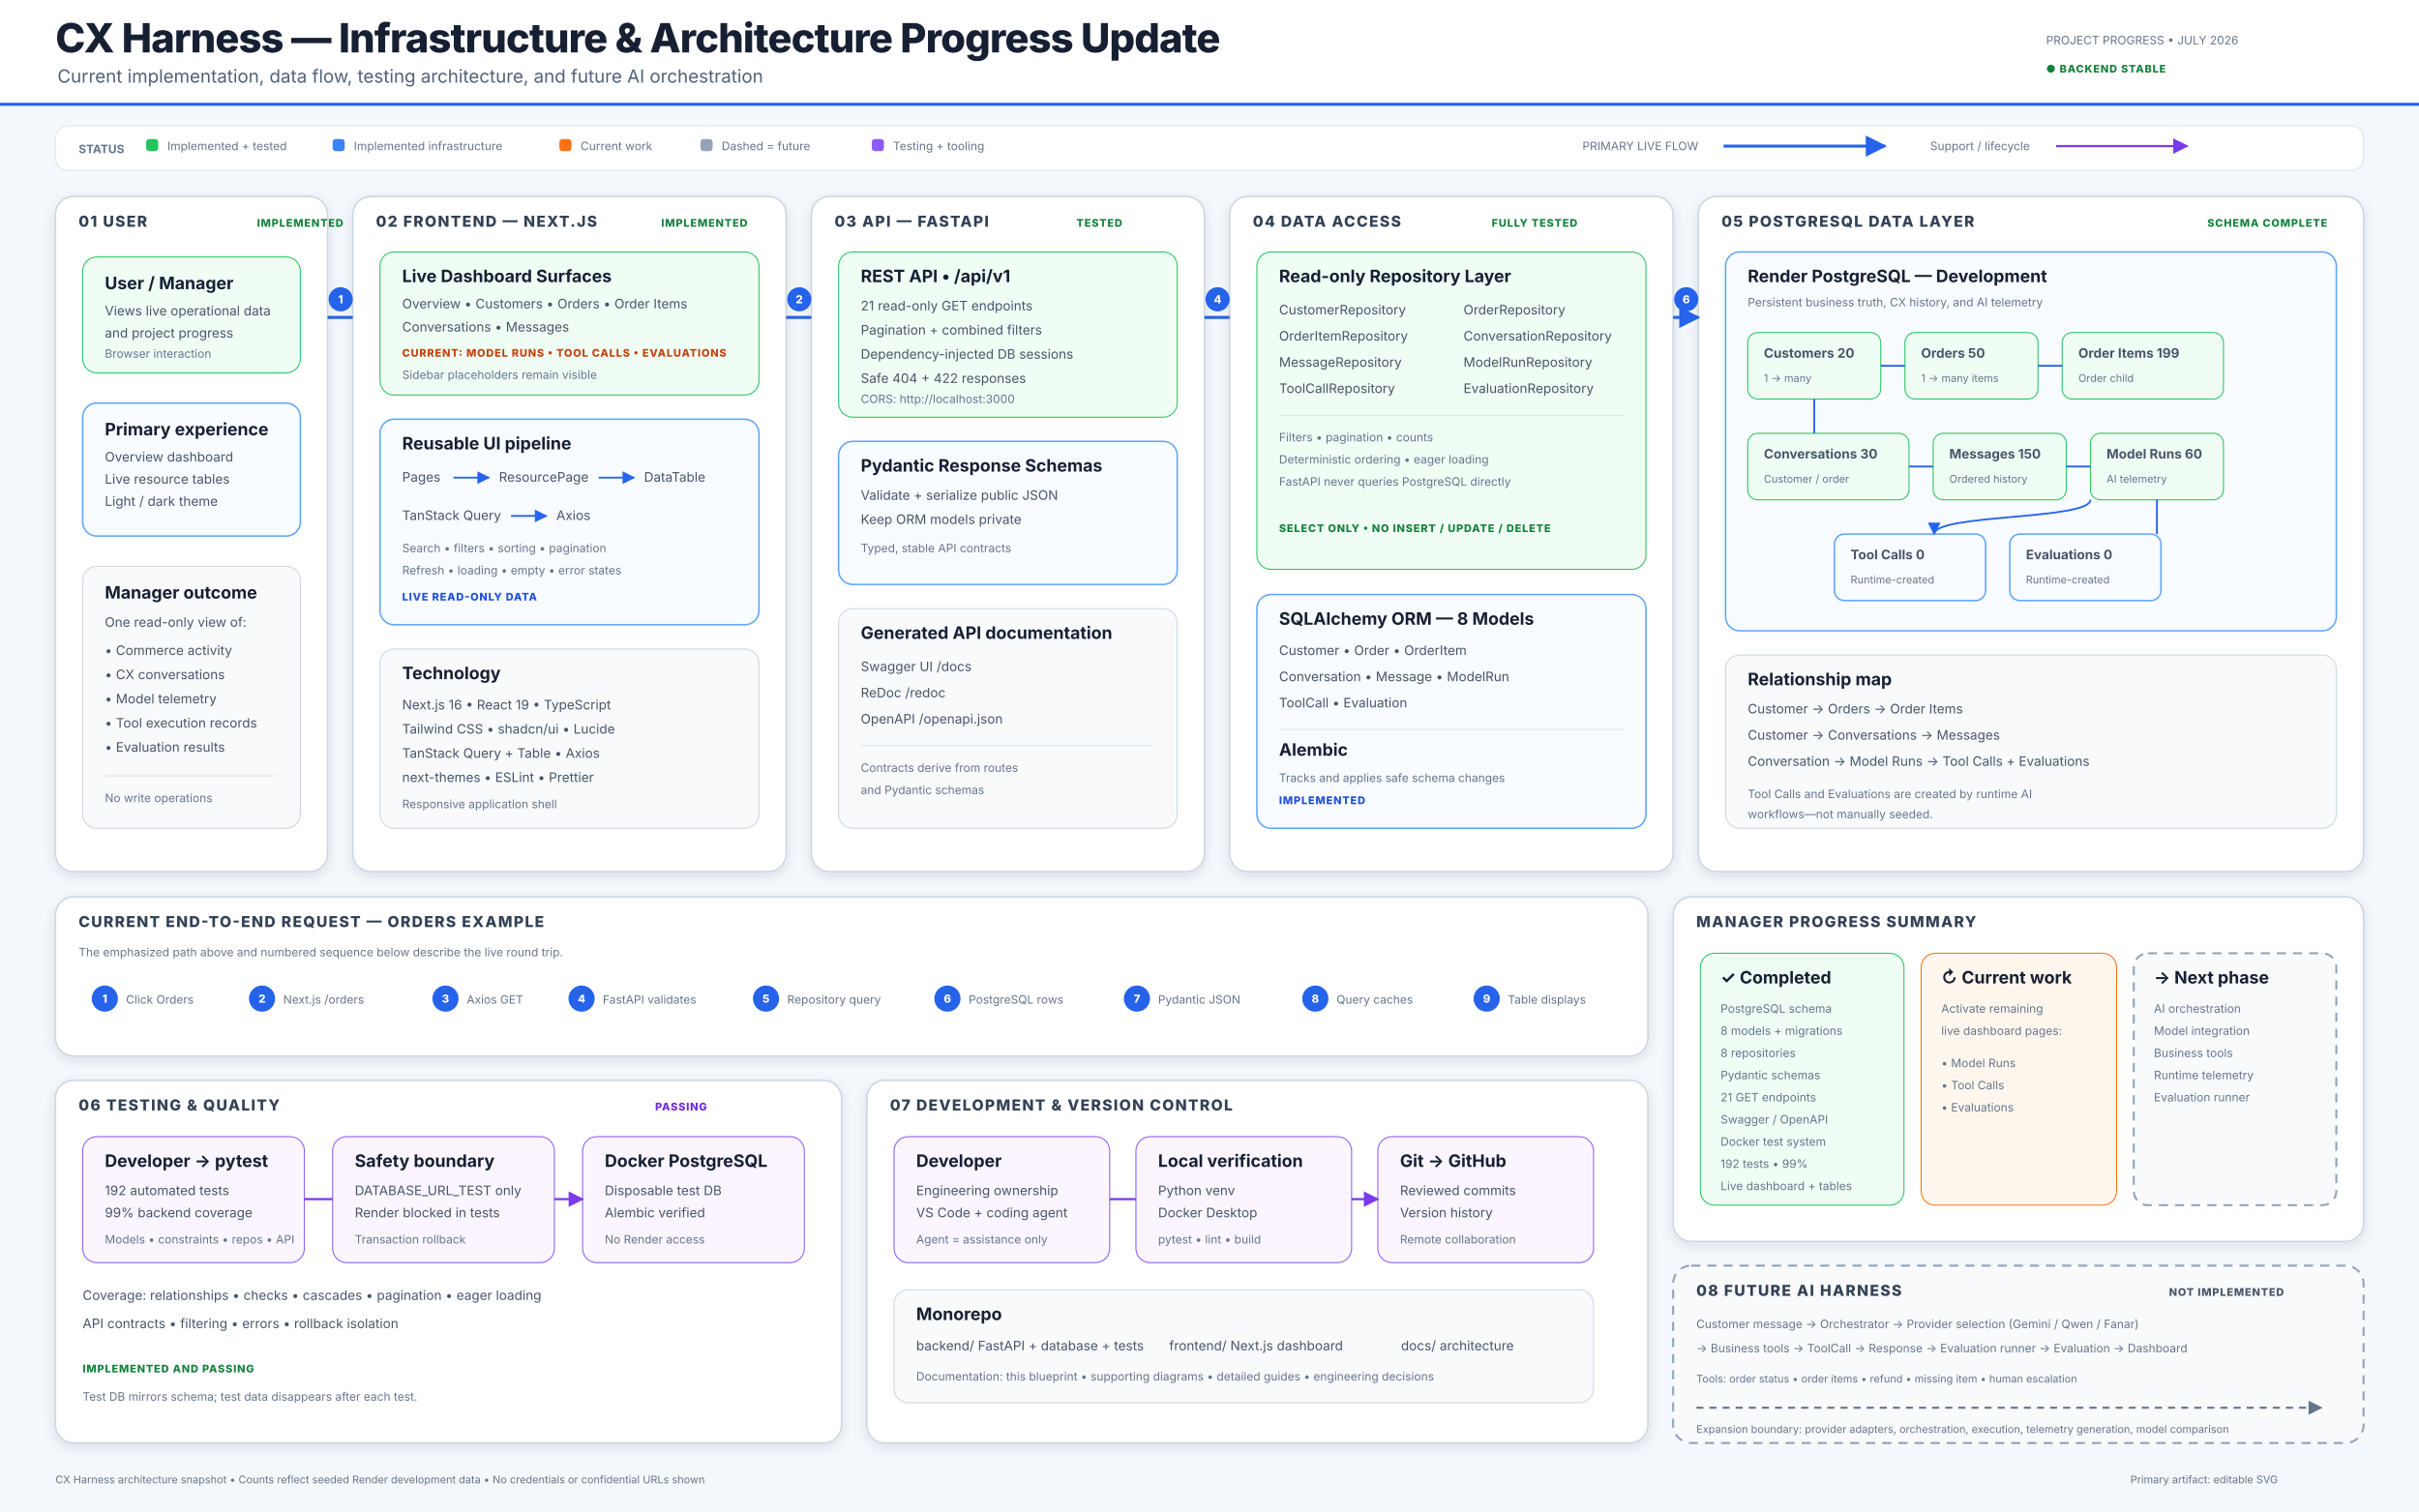
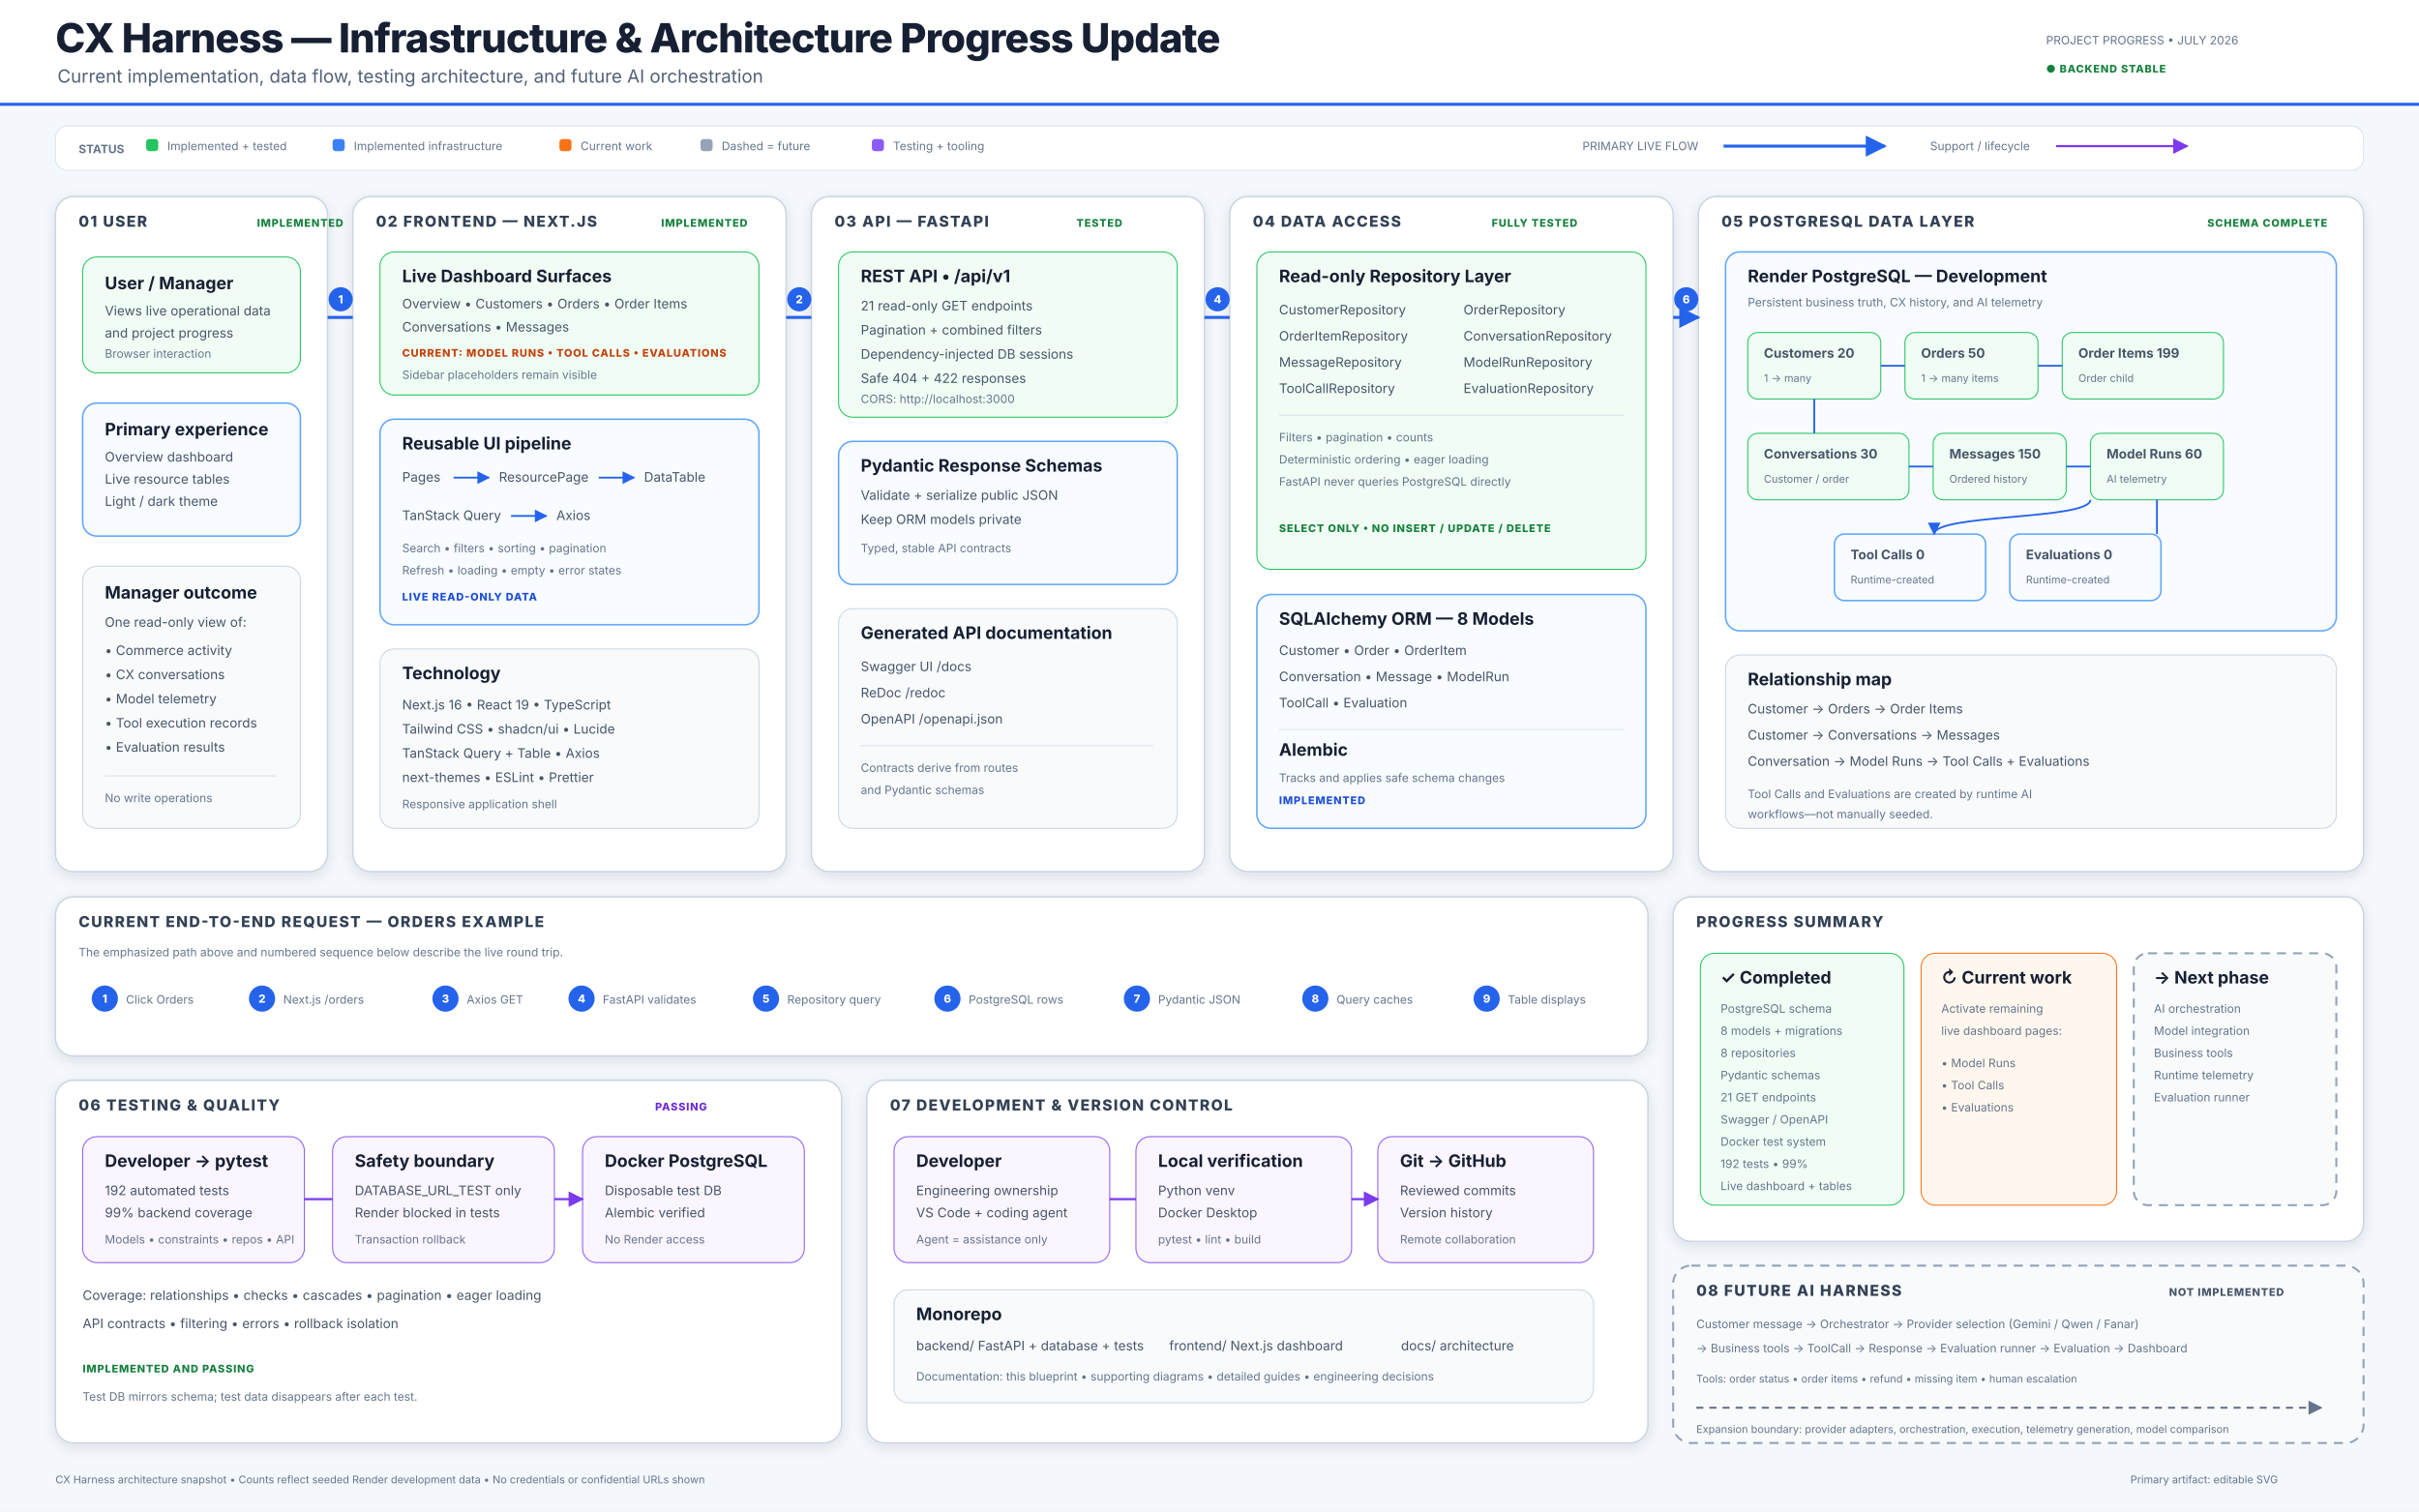
<svg xmlns="http://www.w3.org/2000/svg" width="2400" height="1500" viewBox="0 0 2400 1500" role="img" aria-labelledby="title desc">
  <defs>
    <filter id="shadow" x="-15%" y="-15%" width="130%" height="140%">
      <feDropShadow dx="0" dy="4" stdDeviation="6" flood-color="#0f172a" flood-opacity=".10" />
    </filter>
    <marker id="arrow" viewBox="0 0 10 10" refX="9" refY="5" markerWidth="7" markerHeight="7" orient="auto">
      <path d="M0 0 10 5 0 10Z" fill="#2563eb" />
    </marker>
    <marker id="purpleArrow" viewBox="0 0 10 10" refX="9" refY="5" markerWidth="7" markerHeight="7" orient="auto">
      <path d="M0 0 10 5 0 10Z" fill="#7c3aed" />
    </marker>
    <marker id="grayArrow" viewBox="0 0 10 10" refX="9" refY="5" markerWidth="7" markerHeight="7" orient="auto">
      <path d="M0 0 10 5 0 10Z" fill="#64748b" />
    </marker>
    <style>
      text{font-family:Inter,Segoe UI,Arial,sans-serif;fill:#172033}
      .title{font-size:40px;font-weight:800;letter-spacing:-.8px}.subtitle{font-size:18px;fill:#526077}
      .zone{fill:#fff;stroke:#cbd5e1;stroke-width:1.5;filter:url(#shadow)}.zoneTitle{font-size:15px;font-weight:800;letter-spacing:1.3px;fill:#334155}
      .card{fill:#f8fbff;stroke:#60a5fa;stroke-width:1.5}.green{fill:#f0fdf4;stroke:#22c55e}.purple{fill:#faf5ff;stroke:#8b5cf6}.orange{fill:#fff7ed;stroke:#f97316}.future{fill:#f8fafc;stroke:#94a3b8;stroke-width:2;stroke-dasharray:9 7}
      .boxTitle{font-size:17px;font-weight:750}.body{font-size:13px;fill:#475569}.small{font-size:11.5px;fill:#64748b}.micro{font-size:10.5px;fill:#64748b}
      .status{font-size:10.5px;font-weight:800;letter-spacing:.8px}.greenText{fill:#15803d}.blueText{fill:#1d4ed8}.orangeText{fill:#c2410c}.purpleText{fill:#6d28d9}.grayText{fill:#475569}
      .flow{fill:none;stroke:#2563eb;stroke-width:3;marker-end:url(#arrow)}.flowThin{fill:none;stroke:#2563eb;stroke-width:1.8;marker-end:url(#arrow)}
      .support{fill:none;stroke:#7c3aed;stroke-width:2.2;marker-end:url(#purpleArrow)}.futureFlow{fill:none;stroke:#64748b;stroke-width:2;stroke-dasharray:7 6;marker-end:url(#grayArrow)}
      .divider{stroke:#dbe3ee}.number{fill:#2563eb}.numberText{fill:#fff;font-size:11px;font-weight:800;text-anchor:middle}
    </style>
  </defs>
  <rect width="2400" height="1500" fill="#f4f7fb" />
  <rect x="0" y="0" width="2400" height="105" fill="#fff" />
  <rect x="0" y="102" width="2400" height="3" fill="#2563eb" />
  <text x="55" y="52" class="title">CX Harness — Infrastructure &amp; Architecture Progress Update</text>
  <text x="57" y="82" class="subtitle">Current implementation, data flow, testing architecture, and future AI orchestration</text>
  <text x="2030" y="44" class="small">PROJECT PROGRESS • JULY 2026</text>
  <text x="2030" y="72" class="status greenText">● BACKEND STABLE</text>
  <rect x="55" y="125" width="2290" height="44" rx="12" fill="#fff" stroke="#dbe3ee" />
  <text x="78" y="152" class="small" font-weight="700">STATUS</text>
  <rect x="145" y="138" width="12" height="12" rx="3" fill="#22c55e" />
  <text x="166" y="149" class="small">Implemented + tested</text>
  <rect x="330" y="138" width="12" height="12" rx="3" fill="#3b82f6" />
  <text x="351" y="149" class="small">Implemented infrastructure</text>
  <rect x="555" y="138" width="12" height="12" rx="3" fill="#f97316" />
  <text x="576" y="149" class="small">Current work</text>
  <rect x="695" y="138" width="12" height="12" rx="3" fill="#94a3b8" />
  <text x="716" y="149" class="small">Dashed = future</text>
  <rect x="865" y="138" width="12" height="12" rx="3" fill="#8b5cf6" />
  <text x="886" y="149" class="small">Testing + tooling</text>
  <text x="1570" y="149" class="small">PRIMARY LIVE FLOW</text>
  <path d="M1710 145h160" class="flow" />
  <text x="1915" y="149" class="small">Support / lifecycle</text>
  <path d="M2040 145h130" class="support" />
  <rect x="55" y="195" width="270" height="670" rx="18" class="zone" />
  <text x="78" y="225" class="zoneTitle">01  USER</text>
  <text x="255" y="225" class="status greenText">IMPLEMENTED</text>
  <rect x="82" y="255" width="216" height="115" rx="14" class="green" />
  <text x="104" y="287" class="boxTitle">User / Manager</text>
  <text x="104" y="313" class="body">Views live operational data</text>
  <text x="104" y="335" class="body">and project progress</text>
  <text x="104" y="355" class="small">Browser interaction</text>
  <rect x="82" y="400" width="216" height="132" rx="14" class="card" />
  <text x="104" y="432" class="boxTitle">Primary experience</text>
  <text x="104" y="458" class="body">Overview dashboard</text>
  <text x="104" y="480" class="body">Live resource tables</text>
  <text x="104" y="502" class="body">Light / dark theme</text>
  <rect x="82" y="562" width="216" height="260" rx="14" fill="#f8fafc" stroke="#cbd5e1" />
  <text x="104" y="594" class="boxTitle">Manager outcome</text>
  <text x="104" y="622" class="body">One read-only view of:</text>
  <text x="104" y="650" class="body">• Commerce activity</text>
  <text x="104" y="674" class="body">• CX conversations</text>
  <text x="104" y="698" class="body">• Model telemetry</text>
  <text x="104" y="722" class="body">• Tool execution records</text>
  <text x="104" y="746" class="body">• Evaluation results</text>
  <line x1="104" y1="770" x2="274" y2="770" class="divider" />
  <text x="104" y="796" class="small">No write operations</text>
  <rect x="350" y="195" width="430" height="670" rx="18" class="zone" />
  <text x="373" y="225" class="zoneTitle">02  FRONTEND — NEXT.JS</text>
  <text x="656" y="225" class="status greenText">IMPLEMENTED</text>
  <rect x="377" y="250" width="376" height="142" rx="14" class="green" />
  <text x="399" y="280" class="boxTitle">Live Dashboard Surfaces</text>
  <text x="399" y="306" class="body">Overview • Customers • Orders • Order Items</text>
  <text x="399" y="329" class="body">Conversations • Messages</text>
  <text x="399" y="354" class="status orangeText">CURRENT: MODEL RUNS • TOOL CALLS • EVALUATIONS</text>
  <text x="399" y="376" class="small">Sidebar placeholders remain visible</text>
  <rect x="377" y="416" width="376" height="204" rx="14" class="card" />
  <text x="399" y="446" class="boxTitle">Reusable UI pipeline</text>
  <text x="399" y="478" class="body">Pages</text>
  <path d="M450 474h35" class="flowThin" />
  <text x="495" y="478" class="body">ResourcePage</text>
  <path d="M594 474h35" class="flowThin" />
  <text x="639" y="478" class="body">DataTable</text>
  <text x="399" y="516" class="body">TanStack Query</text>
  <path d="M507 512h35" class="flowThin" />
  <text x="552" y="516" class="body">Axios</text>
  <text x="399" y="548" class="small">Search • filters • sorting • pagination</text>
  <text x="399" y="570" class="small">Refresh • loading • empty • error states</text>
  <text x="399" y="596" class="status blueText">LIVE READ-ONLY DATA</text>
  <rect x="377" y="644" width="376" height="178" rx="14" fill="#f8fafc" stroke="#cbd5e1" />
  <text x="399" y="674" class="boxTitle">Technology</text>
  <text x="399" y="704" class="body">Next.js 16 • React 19 • TypeScript</text>
  <text x="399" y="728" class="body">Tailwind CSS • shadcn/ui • Lucide</text>
  <text x="399" y="752" class="body">TanStack Query + Table • Axios</text>
  <text x="399" y="776" class="body">next-themes • ESLint • Prettier</text>
  <text x="399" y="802" class="small">Responsive application shell</text>
  <rect x="805" y="195" width="390" height="670" rx="18" class="zone" />
  <text x="828" y="225" class="zoneTitle">03  API — FASTAPI</text>
  <text x="1068" y="225" class="status greenText">TESTED</text>
  <rect x="832" y="250" width="336" height="164" rx="14" class="green" />
  <text x="854" y="280" class="boxTitle">REST API • /api/v1</text>
  <text x="854" y="308" class="body">21 read-only GET endpoints</text>
  <text x="854" y="332" class="body">Pagination + combined filters</text>
  <text x="854" y="356" class="body">Dependency-injected DB sessions</text>
  <text x="854" y="380" class="body">Safe 404 + 422 responses</text>
  <text x="854" y="400" class="small">CORS: http://localhost:3000</text>
  <rect x="832" y="438" width="336" height="142" rx="14" class="card" />
  <text x="854" y="468" class="boxTitle">Pydantic Response Schemas</text>
  <text x="854" y="496" class="body">Validate + serialize public JSON</text>
  <text x="854" y="520" class="body">Keep ORM models private</text>
  <text x="854" y="548" class="small">Typed, stable API contracts</text>
  <rect x="832" y="604" width="336" height="218" rx="14" fill="#f8fafc" stroke="#cbd5e1" />
  <text x="854" y="634" class="boxTitle">Generated API documentation</text>
  <text x="854" y="666" class="body">Swagger UI  /docs</text>
  <text x="854" y="692" class="body">ReDoc  /redoc</text>
  <text x="854" y="718" class="body">OpenAPI  /openapi.json</text>
  <line x1="854" y1="740" x2="1144" y2="740" class="divider" />
  <text x="854" y="766" class="small">Contracts derive from routes</text>
  <text x="854" y="788" class="small">and Pydantic schemas</text>
  <rect x="1220" y="195" width="440" height="670" rx="18" class="zone" />
  <text x="1243" y="225" class="zoneTitle">04  DATA ACCESS</text>
  <text x="1480" y="225" class="status greenText">FULLY TESTED</text>
  <rect x="1247" y="250" width="386" height="315" rx="14" class="green" />
  <text x="1269" y="280" class="boxTitle">Read-only Repository Layer</text>
  <text x="1269" y="312" class="body">CustomerRepository</text>
  <text x="1452" y="312" class="body">OrderRepository</text>
  <text x="1269" y="338" class="body">OrderItemRepository</text>
  <text x="1452" y="338" class="body">ConversationRepository</text>
  <text x="1269" y="364" class="body">MessageRepository</text>
  <text x="1452" y="364" class="body">ModelRunRepository</text>
  <text x="1269" y="390" class="body">ToolCallRepository</text>
  <text x="1452" y="390" class="body">EvaluationRepository</text>
  <line x1="1269" y1="412" x2="1611" y2="412" class="divider" />
  <text x="1269" y="438" class="small">Filters • pagination • counts</text>
  <text x="1269" y="460" class="small">Deterministic ordering • eager loading</text>
  <text x="1269" y="482" class="small">FastAPI never queries PostgreSQL directly</text>
  <text x="1269" y="528" class="status greenText">SELECT ONLY • NO INSERT / UPDATE / DELETE</text>
  <rect x="1247" y="590" width="386" height="232" rx="14" class="card" />
  <text x="1269" y="620" class="boxTitle">SQLAlchemy ORM — 8 Models</text>
  <text x="1269" y="650" class="body">Customer • Order • OrderItem</text>
  <text x="1269" y="676" class="body">Conversation • Message • ModelRun</text>
  <text x="1269" y="702" class="body">ToolCall • Evaluation</text>
  <line x1="1269" y1="724" x2="1611" y2="724" class="divider" />
  <text x="1269" y="750" class="boxTitle">Alembic</text>
  <text x="1269" y="776" class="small">Tracks and applies safe schema changes</text>
  <text x="1269" y="798" class="status blueText">IMPLEMENTED</text>
  <rect x="1685" y="195" width="660" height="670" rx="18" class="zone" />
  <text x="1708" y="225" class="zoneTitle">05  POSTGRESQL DATA LAYER</text>
  <text x="2190" y="225" class="status greenText">SCHEMA COMPLETE</text>
  <rect x="1712" y="250" width="606" height="376" rx="14" class="card" />
  <text x="1734" y="280" class="boxTitle">Render PostgreSQL — Development</text>
  <text x="1734" y="304" class="small">Persistent business truth, CX history, and AI telemetry</text>
  <rect x="1734" y="330" width="132" height="66" rx="10" class="green" />
  <text x="1750" y="355" class="body" font-weight="700">Customers  20</text>
  <text x="1750" y="379" class="micro">1 → many</text>
  <rect x="1890" y="330" width="132" height="66" rx="10" class="green" />
  <text x="1906" y="355" class="body" font-weight="700">Orders  50</text>
  <text x="1906" y="379" class="micro">1 → many items</text>
  <rect x="2046" y="330" width="160" height="66" rx="10" class="green" />
  <text x="2062" y="355" class="body" font-weight="700">Order Items  199</text>
  <text x="2062" y="379" class="micro">Order child</text>
  <rect x="1734" y="430" width="160" height="66" rx="10" class="green" />
  <text x="1750" y="455" class="body" font-weight="700">Conversations  30</text>
  <text x="1750" y="479" class="micro">Customer / order</text>
  <rect x="1918" y="430" width="132" height="66" rx="10" class="green" />
  <text x="1934" y="455" class="body" font-weight="700">Messages  150</text>
  <text x="1934" y="479" class="micro">Ordered history</text>
  <rect x="2074" y="430" width="132" height="66" rx="10" class="green" />
  <text x="2090" y="455" class="body" font-weight="700">Model Runs  60</text>
  <text x="2090" y="479" class="micro">AI telemetry</text>
  <rect x="1820" y="530" width="150" height="66" rx="10" class="card" />
  <text x="1836" y="555" class="body" font-weight="700">Tool Calls  0</text>
  <text x="1836" y="579" class="micro">Runtime-created</text>
  <rect x="1994" y="530" width="150" height="66" rx="10" class="card" />
  <text x="2010" y="555" class="body" font-weight="700">Evaluations  0</text>
  <text x="2010" y="579" class="micro">Runtime-created</text>
  <path d="M1866 363h24M2022 363h24M1800 396v34M1894 463h24M2050 463h24M2140 496v34M2074 496c0 20-155 14-155 34" class="flowThin" />
  <rect x="1712" y="650" width="606" height="172" rx="14" fill="#f8fafc" stroke="#cbd5e1" />
  <text x="1734" y="680" class="boxTitle">Relationship map</text>
  <text x="1734" y="708" class="body">Customer → Orders → Order Items</text>
  <text x="1734" y="734" class="body">Customer → Conversations → Messages</text>
  <text x="1734" y="760" class="body">Conversation → Model Runs → Tool Calls + Evaluations</text>
  <text x="1734" y="792" class="small">Tool Calls and Evaluations are created by runtime AI</text>
  <text x="1734" y="812" class="small">workflows—not manually seeded.</text>
  <path d="M325 315h25M780 315h25M1195 315h25M1660 315h25" class="flow" />
  <circle cx="338" cy="297" r="12" class="number" />
  <text x="338" y="301" class="numberText">1</text>
  <circle cx="793" cy="297" r="12" class="number" />
  <text x="793" y="301" class="numberText">2</text>
  <circle cx="1208" cy="297" r="12" class="number" />
  <text x="1208" y="301" class="numberText">4</text>
  <circle cx="1673" cy="297" r="12" class="number" />
  <text x="1673" y="301" class="numberText">6</text>
  <rect x="55" y="890" width="1580" height="158" rx="18" class="zone" />
  <text x="78" y="920" class="zoneTitle">CURRENT END-TO-END REQUEST — ORDERS EXAMPLE</text>
  <text x="78" y="949" class="small">The emphasized path above and numbered sequence below describe the live round trip.</text>
  <g>
    <circle cx="104" cy="991" r="13" class="number" />
    <text x="104" y="995" class="numberText">1</text>
    <text x="125" y="996" class="small">Click Orders</text>
    <circle cx="260" cy="991" r="13" class="number" />
    <text x="260" y="995" class="numberText">2</text>
    <text x="281" y="996" class="small">Next.js /orders</text>
    <circle cx="442" cy="991" r="13" class="number" />
    <text x="442" y="995" class="numberText">3</text>
    <text x="463" y="996" class="small">Axios GET</text>
    <circle cx="577" cy="991" r="13" class="number" />
    <text x="577" y="995" class="numberText">4</text>
    <text x="598" y="996" class="small">FastAPI validates</text>
    <circle cx="760" cy="991" r="13" class="number" />
    <text x="760" y="995" class="numberText">5</text>
    <text x="781" y="996" class="small">Repository query</text>
    <circle cx="940" cy="991" r="13" class="number" />
    <text x="940" y="995" class="numberText">6</text>
    <text x="961" y="996" class="small">PostgreSQL rows</text>
    <circle cx="1128" cy="991" r="13" class="number" />
    <text x="1128" y="995" class="numberText">7</text>
    <text x="1149" y="996" class="small">Pydantic JSON</text>
    <circle cx="1305" cy="991" r="13" class="number" />
    <text x="1305" y="995" class="numberText">8</text>
    <text x="1326" y="996" class="small">Query caches</text>
    <circle cx="1475" cy="991" r="13" class="number" />
    <text x="1475" y="995" class="numberText">9</text>
    <text x="1496" y="996" class="small">Table displays</text>
  </g>
  <rect x="1660" y="890" width="685" height="342" rx="18" class="zone" />
-   <text x="1683" y="920" class="zoneTitle">MANAGER PROGRESS SUMMARY</text>
+   <text x="1683" y="920" class="zoneTitle">PROGRESS SUMMARY</text>
  <rect x="1687" y="946" width="202" height="250" rx="14" class="green" />
  <text x="1707" y="976" class="boxTitle">✓ Completed</text>
  <text x="1707" y="1005" class="small">PostgreSQL schema</text>
  <text x="1707" y="1027" class="small">8 models + migrations</text>
  <text x="1707" y="1049" class="small">8 repositories</text>
  <text x="1707" y="1071" class="small">Pydantic schemas</text>
  <text x="1707" y="1093" class="small">21 GET endpoints</text>
  <text x="1707" y="1115" class="small">Swagger / OpenAPI</text>
  <text x="1707" y="1137" class="small">Docker test system</text>
  <text x="1707" y="1159" class="small">192 tests • 99%</text>
  <text x="1707" y="1181" class="small">Live dashboard + tables</text>
  <rect x="1906" y="946" width="194" height="250" rx="14" class="orange" />
  <text x="1926" y="976" class="boxTitle">↻ Current work</text>
  <text x="1926" y="1005" class="small">Activate remaining</text>
  <text x="1926" y="1027" class="small">live dashboard pages:</text>
  <text x="1926" y="1059" class="small">• Model Runs</text>
  <text x="1926" y="1081" class="small">• Tool Calls</text>
  <text x="1926" y="1103" class="small">• Evaluations</text>
  <rect x="2117" y="946" width="201" height="250" rx="14" class="future" />
  <text x="2137" y="976" class="boxTitle">→ Next phase</text>
  <text x="2137" y="1005" class="small">AI orchestration</text>
  <text x="2137" y="1027" class="small">Model integration</text>
  <text x="2137" y="1049" class="small">Business tools</text>
  <text x="2137" y="1071" class="small">Runtime telemetry</text>
  <text x="2137" y="1093" class="small">Evaluation runner</text>
  <rect x="55" y="1072" width="780" height="360" rx="18" class="zone" />
  <text x="78" y="1102" class="zoneTitle">06  TESTING &amp; QUALITY</text>
  <text x="650" y="1102" class="status purpleText">PASSING</text>
  <rect x="82" y="1128" width="220" height="125" rx="14" class="purple" />
  <text x="104" y="1158" class="boxTitle">Developer → pytest</text>
  <text x="104" y="1186" class="body">192 automated tests</text>
  <text x="104" y="1208" class="body">99% backend coverage</text>
  <text x="104" y="1234" class="small">Models • constraints • repos • API</text>
  <rect x="330" y="1128" width="220" height="125" rx="14" class="purple" />
  <text x="352" y="1158" class="boxTitle">Safety boundary</text>
  <text x="352" y="1186" class="body">DATABASE_URL_TEST only</text>
  <text x="352" y="1208" class="body">Render blocked in tests</text>
  <text x="352" y="1234" class="small">Transaction rollback</text>
  <rect x="578" y="1128" width="220" height="125" rx="14" class="purple" />
  <text x="600" y="1158" class="boxTitle">Docker PostgreSQL</text>
  <text x="600" y="1186" class="body">Disposable test DB</text>
  <text x="600" y="1208" class="body">Alembic verified</text>
  <text x="600" y="1234" class="small">No Render access</text>
  <path d="M302 1190h28M550 1190h28" class="support" />
  <text x="82" y="1290" class="body">Coverage: relationships • checks • cascades • pagination • eager loading</text>
  <text x="82" y="1318" class="body">API contracts • filtering • errors • rollback isolation</text>
  <text x="82" y="1362" class="status greenText">IMPLEMENTED AND PASSING</text>
  <text x="82" y="1390" class="small">Test DB mirrors schema; test data disappears after each test.</text>
  <rect x="860" y="1072" width="775" height="360" rx="18" class="zone" />
  <text x="883" y="1102" class="zoneTitle">07  DEVELOPMENT &amp; VERSION CONTROL</text>
  <rect x="887" y="1128" width="214" height="125" rx="14" class="purple" />
  <text x="909" y="1158" class="boxTitle">Developer</text>
  <text x="909" y="1186" class="body">Engineering ownership</text>
  <text x="909" y="1208" class="body">VS Code + coding agent</text>
  <text x="909" y="1234" class="small">Agent = assistance only</text>
  <rect x="1127" y="1128" width="214" height="125" rx="14" class="purple" />
  <text x="1149" y="1158" class="boxTitle">Local verification</text>
  <text x="1149" y="1186" class="body">Python venv</text>
  <text x="1149" y="1208" class="body">Docker Desktop</text>
  <text x="1149" y="1234" class="small">pytest • lint • build</text>
  <rect x="1367" y="1128" width="214" height="125" rx="14" class="purple" />
  <text x="1389" y="1158" class="boxTitle">Git → GitHub</text>
  <text x="1389" y="1186" class="body">Reviewed commits</text>
  <text x="1389" y="1208" class="body">Version history</text>
  <text x="1389" y="1234" class="small">Remote collaboration</text>
  <path d="M1101 1190h26M1341 1190h26" class="support" />
  <rect x="887" y="1280" width="694" height="112" rx="14" fill="#f8fafc" stroke="#cbd5e1" />
  <text x="909" y="1310" class="boxTitle">Monorepo</text>
  <text x="909" y="1340" class="body">backend/  FastAPI + database + tests</text>
  <text x="1160" y="1340" class="body">frontend/  Next.js dashboard</text>
  <text x="1390" y="1340" class="body">docs/  architecture</text>
  <text x="909" y="1370" class="small">Documentation: this blueprint • supporting diagrams • detailed guides • engineering decisions</text>
  <rect x="1660" y="1256" width="685" height="176" rx="18" class="future" />
  <text x="1683" y="1286" class="zoneTitle">08  FUTURE AI HARNESS</text>
  <text x="2152" y="1286" class="status grayText">NOT IMPLEMENTED</text>
  <text x="1683" y="1318" class="small">Customer message → Orchestrator → Provider selection (Gemini / Qwen / Fanar)</text>
  <text x="1683" y="1342" class="small">→ Business tools → ToolCall → Response → Evaluation runner → Evaluation → Dashboard</text>
  <text x="1683" y="1372" class="micro">Tools: order status • order items • refund • missing item • human escalation</text>
  <path d="M1683 1397h620" class="futureFlow" />
  <text x="1683" y="1422" class="micro">Expansion boundary: provider adapters, orchestration, execution, telemetry generation, model comparison</text>
  <text x="55" y="1472" class="micro">CX Harness architecture snapshot • Counts reflect seeded Render development data • No credentials or confidential URLs shown</text>
  <text x="2260" y="1472" class="micro" text-anchor="end">Primary artifact: editable SVG</text>
</svg>
